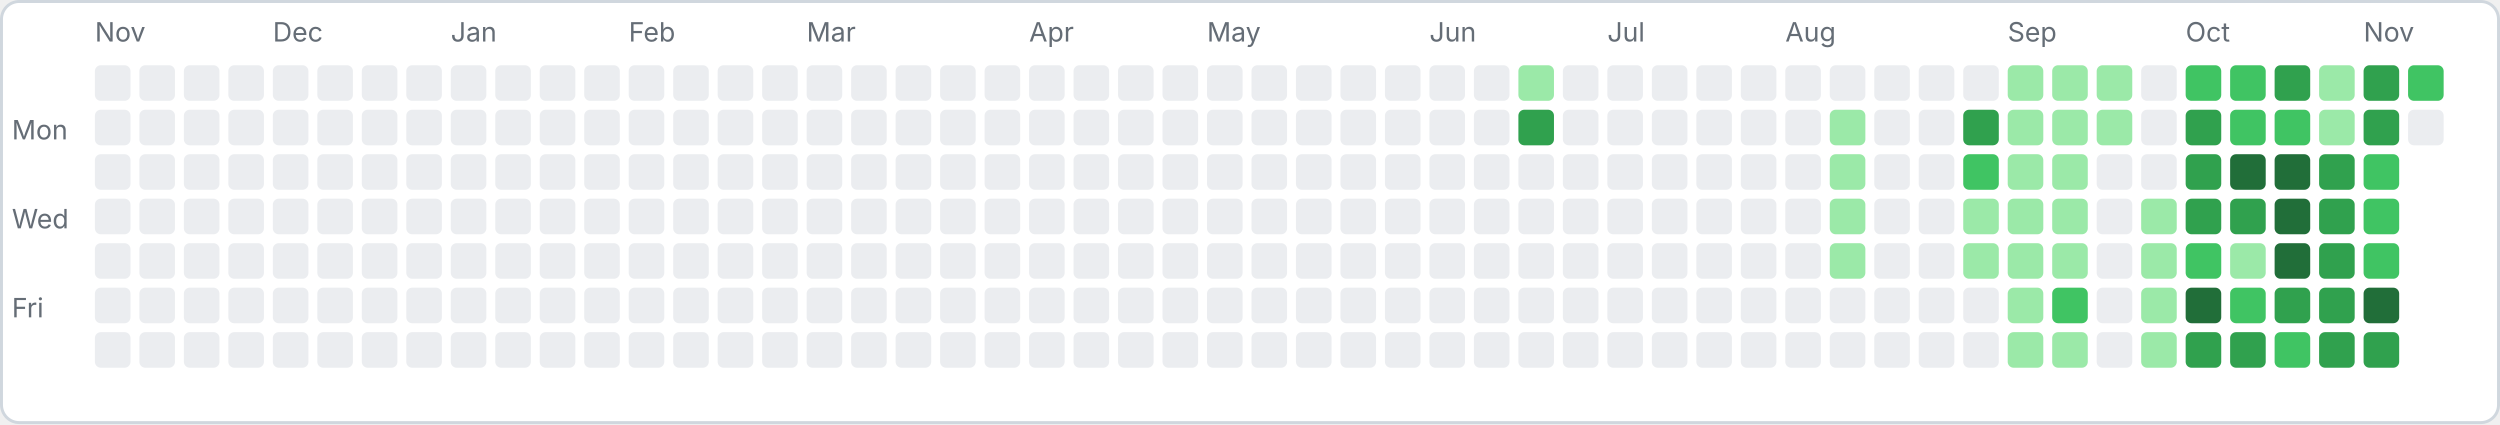
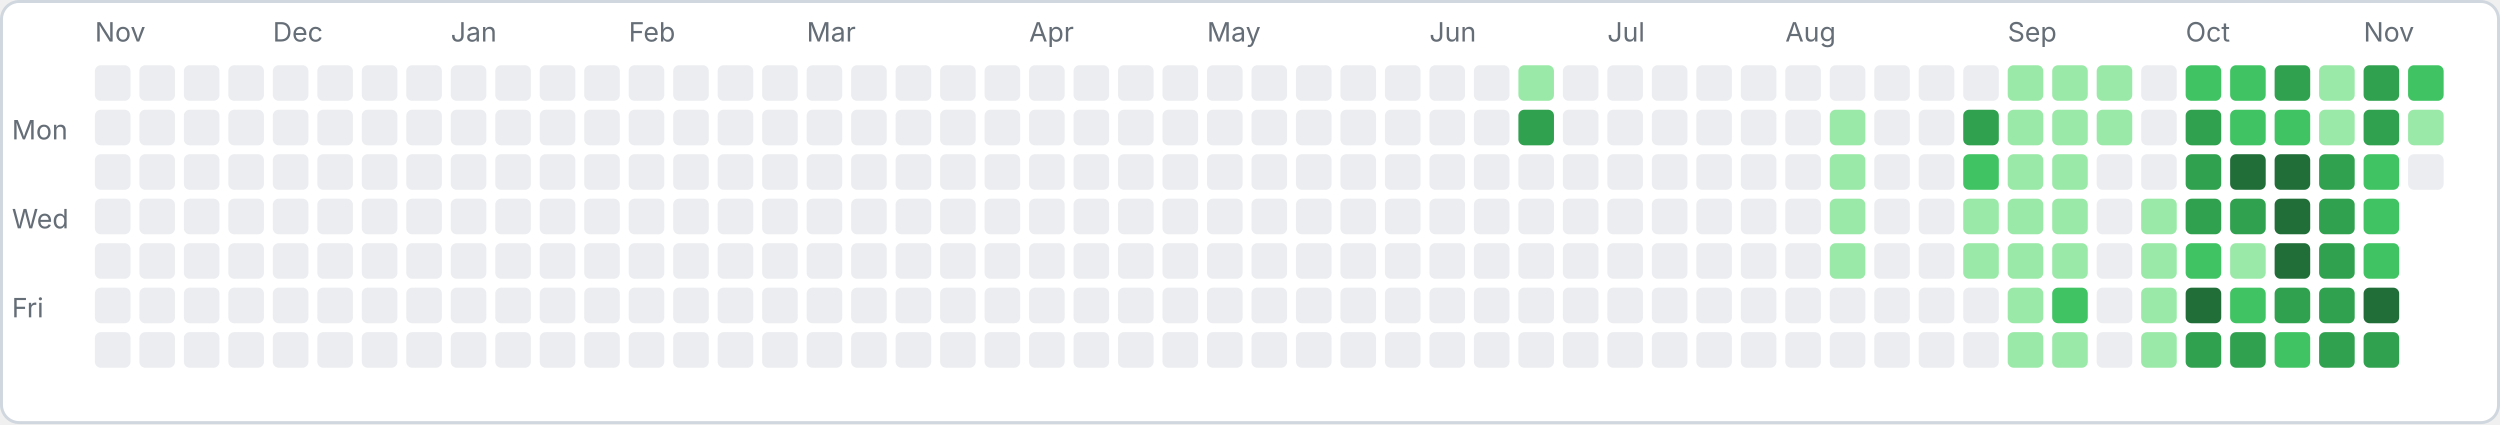
<svg xmlns="http://www.w3.org/2000/svg" width="843" height="143" viewBox="0 0 843 143">
  <rect x="0.5" y="0.5" width="842" height="142" rx="6" fill="#ffffff" stroke="#d0d7de" />
  <text x="4" y="47" font-family="-apple-system,sans-serif" font-size="9" fill="#656d76">Mon</text>
  <text x="4" y="77" font-family="-apple-system,sans-serif" font-size="9" fill="#656d76">Wed</text>
  <text x="4" y="107" font-family="-apple-system,sans-serif" font-size="9" fill="#656d76">Fri</text>
  <rect x="32" y="22" width="12" height="12" rx="2" fill="#ebedf0" />
  <rect x="32" y="37" width="12" height="12" rx="2" fill="#ebedf0" />
  <rect x="32" y="52" width="12" height="12" rx="2" fill="#ebedf0" />
  <rect x="32" y="67" width="12" height="12" rx="2" fill="#ebedf0" />
  <rect x="32" y="82" width="12" height="12" rx="2" fill="#ebedf0" />
  <rect x="32" y="97" width="12" height="12" rx="2" fill="#ebedf0" />
  <rect x="32" y="112" width="12" height="12" rx="2" fill="#ebedf0" />
  <text x="32" y="14" font-family="-apple-system,sans-serif" font-size="9" fill="#656d76">Nov</text>
  <rect x="47" y="22" width="12" height="12" rx="2" fill="#ebedf0" />
  <rect x="47" y="37" width="12" height="12" rx="2" fill="#ebedf0" />
  <rect x="47" y="52" width="12" height="12" rx="2" fill="#ebedf0" />
  <rect x="47" y="67" width="12" height="12" rx="2" fill="#ebedf0" />
  <rect x="47" y="82" width="12" height="12" rx="2" fill="#ebedf0" />
  <rect x="47" y="97" width="12" height="12" rx="2" fill="#ebedf0" />
  <rect x="47" y="112" width="12" height="12" rx="2" fill="#ebedf0" />
  <rect x="62" y="22" width="12" height="12" rx="2" fill="#ebedf0" />
  <rect x="62" y="37" width="12" height="12" rx="2" fill="#ebedf0" />
  <rect x="62" y="52" width="12" height="12" rx="2" fill="#ebedf0" />
  <rect x="62" y="67" width="12" height="12" rx="2" fill="#ebedf0" />
  <rect x="62" y="82" width="12" height="12" rx="2" fill="#ebedf0" />
  <rect x="62" y="97" width="12" height="12" rx="2" fill="#ebedf0" />
  <rect x="62" y="112" width="12" height="12" rx="2" fill="#ebedf0" />
  <rect x="77" y="22" width="12" height="12" rx="2" fill="#ebedf0" />
  <rect x="77" y="37" width="12" height="12" rx="2" fill="#ebedf0" />
  <rect x="77" y="52" width="12" height="12" rx="2" fill="#ebedf0" />
  <rect x="77" y="67" width="12" height="12" rx="2" fill="#ebedf0" />
  <rect x="77" y="82" width="12" height="12" rx="2" fill="#ebedf0" />
  <rect x="77" y="97" width="12" height="12" rx="2" fill="#ebedf0" />
  <rect x="77" y="112" width="12" height="12" rx="2" fill="#ebedf0" />
  <rect x="92" y="22" width="12" height="12" rx="2" fill="#ebedf0" />
  <rect x="92" y="37" width="12" height="12" rx="2" fill="#ebedf0" />
  <rect x="92" y="52" width="12" height="12" rx="2" fill="#ebedf0" />
  <rect x="92" y="67" width="12" height="12" rx="2" fill="#ebedf0" />
  <rect x="92" y="82" width="12" height="12" rx="2" fill="#ebedf0" />
  <rect x="92" y="97" width="12" height="12" rx="2" fill="#ebedf0" />
  <rect x="92" y="112" width="12" height="12" rx="2" fill="#ebedf0" />
  <text x="92" y="14" font-family="-apple-system,sans-serif" font-size="9" fill="#656d76">Dec</text>
  <rect x="107" y="22" width="12" height="12" rx="2" fill="#ebedf0" />
  <rect x="107" y="37" width="12" height="12" rx="2" fill="#ebedf0" />
  <rect x="107" y="52" width="12" height="12" rx="2" fill="#ebedf0" />
  <rect x="107" y="67" width="12" height="12" rx="2" fill="#ebedf0" />
  <rect x="107" y="82" width="12" height="12" rx="2" fill="#ebedf0" />
  <rect x="107" y="97" width="12" height="12" rx="2" fill="#ebedf0" />
  <rect x="107" y="112" width="12" height="12" rx="2" fill="#ebedf0" />
  <rect x="122" y="22" width="12" height="12" rx="2" fill="#ebedf0" />
  <rect x="122" y="37" width="12" height="12" rx="2" fill="#ebedf0" />
  <rect x="122" y="52" width="12" height="12" rx="2" fill="#ebedf0" />
  <rect x="122" y="67" width="12" height="12" rx="2" fill="#ebedf0" />
  <rect x="122" y="82" width="12" height="12" rx="2" fill="#ebedf0" />
  <rect x="122" y="97" width="12" height="12" rx="2" fill="#ebedf0" />
  <rect x="122" y="112" width="12" height="12" rx="2" fill="#ebedf0" />
  <rect x="137" y="22" width="12" height="12" rx="2" fill="#ebedf0" />
  <rect x="137" y="37" width="12" height="12" rx="2" fill="#ebedf0" />
  <rect x="137" y="52" width="12" height="12" rx="2" fill="#ebedf0" />
  <rect x="137" y="67" width="12" height="12" rx="2" fill="#ebedf0" />
  <rect x="137" y="82" width="12" height="12" rx="2" fill="#ebedf0" />
  <rect x="137" y="97" width="12" height="12" rx="2" fill="#ebedf0" />
  <rect x="137" y="112" width="12" height="12" rx="2" fill="#ebedf0" />
  <rect x="152" y="22" width="12" height="12" rx="2" fill="#ebedf0" />
  <rect x="152" y="37" width="12" height="12" rx="2" fill="#ebedf0" />
  <rect x="152" y="52" width="12" height="12" rx="2" fill="#ebedf0" />
  <rect x="152" y="67" width="12" height="12" rx="2" fill="#ebedf0" />
  <rect x="152" y="82" width="12" height="12" rx="2" fill="#ebedf0" />
  <rect x="152" y="97" width="12" height="12" rx="2" fill="#ebedf0" />
  <rect x="152" y="112" width="12" height="12" rx="2" fill="#ebedf0" />
  <text x="152" y="14" font-family="-apple-system,sans-serif" font-size="9" fill="#656d76">Jan</text>
  <rect x="167" y="22" width="12" height="12" rx="2" fill="#ebedf0" />
  <rect x="167" y="37" width="12" height="12" rx="2" fill="#ebedf0" />
  <rect x="167" y="52" width="12" height="12" rx="2" fill="#ebedf0" />
  <rect x="167" y="67" width="12" height="12" rx="2" fill="#ebedf0" />
  <rect x="167" y="82" width="12" height="12" rx="2" fill="#ebedf0" />
  <rect x="167" y="97" width="12" height="12" rx="2" fill="#ebedf0" />
  <rect x="167" y="112" width="12" height="12" rx="2" fill="#ebedf0" />
  <rect x="182" y="22" width="12" height="12" rx="2" fill="#ebedf0" />
  <rect x="182" y="37" width="12" height="12" rx="2" fill="#ebedf0" />
  <rect x="182" y="52" width="12" height="12" rx="2" fill="#ebedf0" />
  <rect x="182" y="67" width="12" height="12" rx="2" fill="#ebedf0" />
  <rect x="182" y="82" width="12" height="12" rx="2" fill="#ebedf0" />
  <rect x="182" y="97" width="12" height="12" rx="2" fill="#ebedf0" />
  <rect x="182" y="112" width="12" height="12" rx="2" fill="#ebedf0" />
  <rect x="197" y="22" width="12" height="12" rx="2" fill="#ebedf0" />
  <rect x="197" y="37" width="12" height="12" rx="2" fill="#ebedf0" />
  <rect x="197" y="52" width="12" height="12" rx="2" fill="#ebedf0" />
  <rect x="197" y="67" width="12" height="12" rx="2" fill="#ebedf0" />
  <rect x="197" y="82" width="12" height="12" rx="2" fill="#ebedf0" />
  <rect x="197" y="97" width="12" height="12" rx="2" fill="#ebedf0" />
  <rect x="197" y="112" width="12" height="12" rx="2" fill="#ebedf0" />
  <rect x="212" y="22" width="12" height="12" rx="2" fill="#ebedf0" />
  <rect x="212" y="37" width="12" height="12" rx="2" fill="#ebedf0" />
  <rect x="212" y="52" width="12" height="12" rx="2" fill="#ebedf0" />
  <rect x="212" y="67" width="12" height="12" rx="2" fill="#ebedf0" />
  <rect x="212" y="82" width="12" height="12" rx="2" fill="#ebedf0" />
  <rect x="212" y="97" width="12" height="12" rx="2" fill="#ebedf0" />
  <rect x="212" y="112" width="12" height="12" rx="2" fill="#ebedf0" />
  <text x="212" y="14" font-family="-apple-system,sans-serif" font-size="9" fill="#656d76">Feb</text>
  <rect x="227" y="22" width="12" height="12" rx="2" fill="#ebedf0" />
  <rect x="227" y="37" width="12" height="12" rx="2" fill="#ebedf0" />
  <rect x="227" y="52" width="12" height="12" rx="2" fill="#ebedf0" />
  <rect x="227" y="67" width="12" height="12" rx="2" fill="#ebedf0" />
  <rect x="227" y="82" width="12" height="12" rx="2" fill="#ebedf0" />
  <rect x="227" y="97" width="12" height="12" rx="2" fill="#ebedf0" />
  <rect x="227" y="112" width="12" height="12" rx="2" fill="#ebedf0" />
  <rect x="242" y="22" width="12" height="12" rx="2" fill="#ebedf0" />
  <rect x="242" y="37" width="12" height="12" rx="2" fill="#ebedf0" />
  <rect x="242" y="52" width="12" height="12" rx="2" fill="#ebedf0" />
  <rect x="242" y="67" width="12" height="12" rx="2" fill="#ebedf0" />
  <rect x="242" y="82" width="12" height="12" rx="2" fill="#ebedf0" />
  <rect x="242" y="97" width="12" height="12" rx="2" fill="#ebedf0" />
  <rect x="242" y="112" width="12" height="12" rx="2" fill="#ebedf0" />
  <rect x="257" y="22" width="12" height="12" rx="2" fill="#ebedf0" />
  <rect x="257" y="37" width="12" height="12" rx="2" fill="#ebedf0" />
  <rect x="257" y="52" width="12" height="12" rx="2" fill="#ebedf0" />
  <rect x="257" y="67" width="12" height="12" rx="2" fill="#ebedf0" />
  <rect x="257" y="82" width="12" height="12" rx="2" fill="#ebedf0" />
  <rect x="257" y="97" width="12" height="12" rx="2" fill="#ebedf0" />
  <rect x="257" y="112" width="12" height="12" rx="2" fill="#ebedf0" />
  <rect x="272" y="22" width="12" height="12" rx="2" fill="#ebedf0" />
  <rect x="272" y="37" width="12" height="12" rx="2" fill="#ebedf0" />
  <rect x="272" y="52" width="12" height="12" rx="2" fill="#ebedf0" />
  <rect x="272" y="67" width="12" height="12" rx="2" fill="#ebedf0" />
  <rect x="272" y="82" width="12" height="12" rx="2" fill="#ebedf0" />
  <rect x="272" y="97" width="12" height="12" rx="2" fill="#ebedf0" />
  <rect x="272" y="112" width="12" height="12" rx="2" fill="#ebedf0" />
  <text x="272" y="14" font-family="-apple-system,sans-serif" font-size="9" fill="#656d76">Mar</text>
  <rect x="287" y="22" width="12" height="12" rx="2" fill="#ebedf0" />
  <rect x="287" y="37" width="12" height="12" rx="2" fill="#ebedf0" />
  <rect x="287" y="52" width="12" height="12" rx="2" fill="#ebedf0" />
  <rect x="287" y="67" width="12" height="12" rx="2" fill="#ebedf0" />
  <rect x="287" y="82" width="12" height="12" rx="2" fill="#ebedf0" />
  <rect x="287" y="97" width="12" height="12" rx="2" fill="#ebedf0" />
  <rect x="287" y="112" width="12" height="12" rx="2" fill="#ebedf0" />
  <rect x="302" y="22" width="12" height="12" rx="2" fill="#ebedf0" />
  <rect x="302" y="37" width="12" height="12" rx="2" fill="#ebedf0" />
  <rect x="302" y="52" width="12" height="12" rx="2" fill="#ebedf0" />
  <rect x="302" y="67" width="12" height="12" rx="2" fill="#ebedf0" />
  <rect x="302" y="82" width="12" height="12" rx="2" fill="#ebedf0" />
  <rect x="302" y="97" width="12" height="12" rx="2" fill="#ebedf0" />
  <rect x="302" y="112" width="12" height="12" rx="2" fill="#ebedf0" />
  <rect x="317" y="22" width="12" height="12" rx="2" fill="#ebedf0" />
  <rect x="317" y="37" width="12" height="12" rx="2" fill="#ebedf0" />
  <rect x="317" y="52" width="12" height="12" rx="2" fill="#ebedf0" />
  <rect x="317" y="67" width="12" height="12" rx="2" fill="#ebedf0" />
  <rect x="317" y="82" width="12" height="12" rx="2" fill="#ebedf0" />
  <rect x="317" y="97" width="12" height="12" rx="2" fill="#ebedf0" />
  <rect x="317" y="112" width="12" height="12" rx="2" fill="#ebedf0" />
  <rect x="332" y="22" width="12" height="12" rx="2" fill="#ebedf0" />
  <rect x="332" y="37" width="12" height="12" rx="2" fill="#ebedf0" />
  <rect x="332" y="52" width="12" height="12" rx="2" fill="#ebedf0" />
  <rect x="332" y="67" width="12" height="12" rx="2" fill="#ebedf0" />
  <rect x="332" y="82" width="12" height="12" rx="2" fill="#ebedf0" />
  <rect x="332" y="97" width="12" height="12" rx="2" fill="#ebedf0" />
  <rect x="332" y="112" width="12" height="12" rx="2" fill="#ebedf0" />
  <rect x="347" y="22" width="12" height="12" rx="2" fill="#ebedf0" />
  <rect x="347" y="37" width="12" height="12" rx="2" fill="#ebedf0" />
  <rect x="347" y="52" width="12" height="12" rx="2" fill="#ebedf0" />
  <rect x="347" y="67" width="12" height="12" rx="2" fill="#ebedf0" />
  <rect x="347" y="82" width="12" height="12" rx="2" fill="#ebedf0" />
  <rect x="347" y="97" width="12" height="12" rx="2" fill="#ebedf0" />
  <rect x="347" y="112" width="12" height="12" rx="2" fill="#ebedf0" />
  <text x="347" y="14" font-family="-apple-system,sans-serif" font-size="9" fill="#656d76">Apr</text>
  <rect x="362" y="22" width="12" height="12" rx="2" fill="#ebedf0" />
  <rect x="362" y="37" width="12" height="12" rx="2" fill="#ebedf0" />
  <rect x="362" y="52" width="12" height="12" rx="2" fill="#ebedf0" />
  <rect x="362" y="67" width="12" height="12" rx="2" fill="#ebedf0" />
  <rect x="362" y="82" width="12" height="12" rx="2" fill="#ebedf0" />
  <rect x="362" y="97" width="12" height="12" rx="2" fill="#ebedf0" />
  <rect x="362" y="112" width="12" height="12" rx="2" fill="#ebedf0" />
  <rect x="377" y="22" width="12" height="12" rx="2" fill="#ebedf0" />
  <rect x="377" y="37" width="12" height="12" rx="2" fill="#ebedf0" />
  <rect x="377" y="52" width="12" height="12" rx="2" fill="#ebedf0" />
  <rect x="377" y="67" width="12" height="12" rx="2" fill="#ebedf0" />
  <rect x="377" y="82" width="12" height="12" rx="2" fill="#ebedf0" />
  <rect x="377" y="97" width="12" height="12" rx="2" fill="#ebedf0" />
  <rect x="377" y="112" width="12" height="12" rx="2" fill="#ebedf0" />
  <rect x="392" y="22" width="12" height="12" rx="2" fill="#ebedf0" />
  <rect x="392" y="37" width="12" height="12" rx="2" fill="#ebedf0" />
  <rect x="392" y="52" width="12" height="12" rx="2" fill="#ebedf0" />
  <rect x="392" y="67" width="12" height="12" rx="2" fill="#ebedf0" />
  <rect x="392" y="82" width="12" height="12" rx="2" fill="#ebedf0" />
  <rect x="392" y="97" width="12" height="12" rx="2" fill="#ebedf0" />
  <rect x="392" y="112" width="12" height="12" rx="2" fill="#ebedf0" />
  <rect x="407" y="22" width="12" height="12" rx="2" fill="#ebedf0" />
  <rect x="407" y="37" width="12" height="12" rx="2" fill="#ebedf0" />
  <rect x="407" y="52" width="12" height="12" rx="2" fill="#ebedf0" />
  <rect x="407" y="67" width="12" height="12" rx="2" fill="#ebedf0" />
  <rect x="407" y="82" width="12" height="12" rx="2" fill="#ebedf0" />
  <rect x="407" y="97" width="12" height="12" rx="2" fill="#ebedf0" />
  <rect x="407" y="112" width="12" height="12" rx="2" fill="#ebedf0" />
  <text x="407" y="14" font-family="-apple-system,sans-serif" font-size="9" fill="#656d76">May</text>
  <rect x="422" y="22" width="12" height="12" rx="2" fill="#ebedf0" />
  <rect x="422" y="37" width="12" height="12" rx="2" fill="#ebedf0" />
  <rect x="422" y="52" width="12" height="12" rx="2" fill="#ebedf0" />
  <rect x="422" y="67" width="12" height="12" rx="2" fill="#ebedf0" />
  <rect x="422" y="82" width="12" height="12" rx="2" fill="#ebedf0" />
  <rect x="422" y="97" width="12" height="12" rx="2" fill="#ebedf0" />
  <rect x="422" y="112" width="12" height="12" rx="2" fill="#ebedf0" />
  <rect x="437" y="22" width="12" height="12" rx="2" fill="#ebedf0" />
  <rect x="437" y="37" width="12" height="12" rx="2" fill="#ebedf0" />
  <rect x="437" y="52" width="12" height="12" rx="2" fill="#ebedf0" />
  <rect x="437" y="67" width="12" height="12" rx="2" fill="#ebedf0" />
  <rect x="437" y="82" width="12" height="12" rx="2" fill="#ebedf0" />
  <rect x="437" y="97" width="12" height="12" rx="2" fill="#ebedf0" />
  <rect x="437" y="112" width="12" height="12" rx="2" fill="#ebedf0" />
  <rect x="452" y="22" width="12" height="12" rx="2" fill="#ebedf0" />
  <rect x="452" y="37" width="12" height="12" rx="2" fill="#ebedf0" />
  <rect x="452" y="52" width="12" height="12" rx="2" fill="#ebedf0" />
  <rect x="452" y="67" width="12" height="12" rx="2" fill="#ebedf0" />
  <rect x="452" y="82" width="12" height="12" rx="2" fill="#ebedf0" />
  <rect x="452" y="97" width="12" height="12" rx="2" fill="#ebedf0" />
  <rect x="452" y="112" width="12" height="12" rx="2" fill="#ebedf0" />
  <rect x="467" y="22" width="12" height="12" rx="2" fill="#ebedf0" />
  <rect x="467" y="37" width="12" height="12" rx="2" fill="#ebedf0" />
  <rect x="467" y="52" width="12" height="12" rx="2" fill="#ebedf0" />
  <rect x="467" y="67" width="12" height="12" rx="2" fill="#ebedf0" />
  <rect x="467" y="82" width="12" height="12" rx="2" fill="#ebedf0" />
  <rect x="467" y="97" width="12" height="12" rx="2" fill="#ebedf0" />
  <rect x="467" y="112" width="12" height="12" rx="2" fill="#ebedf0" />
  <rect x="482" y="22" width="12" height="12" rx="2" fill="#ebedf0" />
  <rect x="482" y="37" width="12" height="12" rx="2" fill="#ebedf0" />
  <rect x="482" y="52" width="12" height="12" rx="2" fill="#ebedf0" />
  <rect x="482" y="67" width="12" height="12" rx="2" fill="#ebedf0" />
  <rect x="482" y="82" width="12" height="12" rx="2" fill="#ebedf0" />
  <rect x="482" y="97" width="12" height="12" rx="2" fill="#ebedf0" />
  <rect x="482" y="112" width="12" height="12" rx="2" fill="#ebedf0" />
  <text x="482" y="14" font-family="-apple-system,sans-serif" font-size="9" fill="#656d76">Jun</text>
  <rect x="497" y="22" width="12" height="12" rx="2" fill="#ebedf0" />
  <rect x="497" y="37" width="12" height="12" rx="2" fill="#ebedf0" />
  <rect x="497" y="52" width="12" height="12" rx="2" fill="#ebedf0" />
  <rect x="497" y="67" width="12" height="12" rx="2" fill="#ebedf0" />
  <rect x="497" y="82" width="12" height="12" rx="2" fill="#ebedf0" />
  <rect x="497" y="97" width="12" height="12" rx="2" fill="#ebedf0" />
  <rect x="497" y="112" width="12" height="12" rx="2" fill="#ebedf0" />
  <rect x="512" y="22" width="12" height="12" rx="2" fill="#9be9a8" />
  <rect x="512" y="37" width="12" height="12" rx="2" fill="#30a14e" />
  <rect x="512" y="52" width="12" height="12" rx="2" fill="#ebedf0" />
  <rect x="512" y="67" width="12" height="12" rx="2" fill="#ebedf0" />
  <rect x="512" y="82" width="12" height="12" rx="2" fill="#ebedf0" />
  <rect x="512" y="97" width="12" height="12" rx="2" fill="#ebedf0" />
  <rect x="512" y="112" width="12" height="12" rx="2" fill="#ebedf0" />
  <rect x="527" y="22" width="12" height="12" rx="2" fill="#ebedf0" />
  <rect x="527" y="37" width="12" height="12" rx="2" fill="#ebedf0" />
  <rect x="527" y="52" width="12" height="12" rx="2" fill="#ebedf0" />
  <rect x="527" y="67" width="12" height="12" rx="2" fill="#ebedf0" />
  <rect x="527" y="82" width="12" height="12" rx="2" fill="#ebedf0" />
  <rect x="527" y="97" width="12" height="12" rx="2" fill="#ebedf0" />
  <rect x="527" y="112" width="12" height="12" rx="2" fill="#ebedf0" />
  <rect x="542" y="22" width="12" height="12" rx="2" fill="#ebedf0" />
  <rect x="542" y="37" width="12" height="12" rx="2" fill="#ebedf0" />
  <rect x="542" y="52" width="12" height="12" rx="2" fill="#ebedf0" />
  <rect x="542" y="67" width="12" height="12" rx="2" fill="#ebedf0" />
  <rect x="542" y="82" width="12" height="12" rx="2" fill="#ebedf0" />
  <rect x="542" y="97" width="12" height="12" rx="2" fill="#ebedf0" />
  <rect x="542" y="112" width="12" height="12" rx="2" fill="#ebedf0" />
  <text x="542" y="14" font-family="-apple-system,sans-serif" font-size="9" fill="#656d76">Jul</text>
  <rect x="557" y="22" width="12" height="12" rx="2" fill="#ebedf0" />
  <rect x="557" y="37" width="12" height="12" rx="2" fill="#ebedf0" />
  <rect x="557" y="52" width="12" height="12" rx="2" fill="#ebedf0" />
  <rect x="557" y="67" width="12" height="12" rx="2" fill="#ebedf0" />
  <rect x="557" y="82" width="12" height="12" rx="2" fill="#ebedf0" />
  <rect x="557" y="97" width="12" height="12" rx="2" fill="#ebedf0" />
  <rect x="557" y="112" width="12" height="12" rx="2" fill="#ebedf0" />
  <rect x="572" y="22" width="12" height="12" rx="2" fill="#ebedf0" />
  <rect x="572" y="37" width="12" height="12" rx="2" fill="#ebedf0" />
  <rect x="572" y="52" width="12" height="12" rx="2" fill="#ebedf0" />
  <rect x="572" y="67" width="12" height="12" rx="2" fill="#ebedf0" />
  <rect x="572" y="82" width="12" height="12" rx="2" fill="#ebedf0" />
  <rect x="572" y="97" width="12" height="12" rx="2" fill="#ebedf0" />
  <rect x="572" y="112" width="12" height="12" rx="2" fill="#ebedf0" />
  <rect x="587" y="22" width="12" height="12" rx="2" fill="#ebedf0" />
  <rect x="587" y="37" width="12" height="12" rx="2" fill="#ebedf0" />
  <rect x="587" y="52" width="12" height="12" rx="2" fill="#ebedf0" />
  <rect x="587" y="67" width="12" height="12" rx="2" fill="#ebedf0" />
  <rect x="587" y="82" width="12" height="12" rx="2" fill="#ebedf0" />
  <rect x="587" y="97" width="12" height="12" rx="2" fill="#ebedf0" />
  <rect x="587" y="112" width="12" height="12" rx="2" fill="#ebedf0" />
  <rect x="602" y="22" width="12" height="12" rx="2" fill="#ebedf0" />
  <rect x="602" y="37" width="12" height="12" rx="2" fill="#ebedf0" />
  <rect x="602" y="52" width="12" height="12" rx="2" fill="#ebedf0" />
  <rect x="602" y="67" width="12" height="12" rx="2" fill="#ebedf0" />
  <rect x="602" y="82" width="12" height="12" rx="2" fill="#ebedf0" />
  <rect x="602" y="97" width="12" height="12" rx="2" fill="#ebedf0" />
  <rect x="602" y="112" width="12" height="12" rx="2" fill="#ebedf0" />
  <text x="602" y="14" font-family="-apple-system,sans-serif" font-size="9" fill="#656d76">Aug</text>
  <rect x="617" y="22" width="12" height="12" rx="2" fill="#ebedf0" />
  <rect x="617" y="37" width="12" height="12" rx="2" fill="#9be9a8" />
  <rect x="617" y="52" width="12" height="12" rx="2" fill="#9be9a8" />
  <rect x="617" y="67" width="12" height="12" rx="2" fill="#9be9a8" />
  <rect x="617" y="82" width="12" height="12" rx="2" fill="#9be9a8" />
  <rect x="617" y="97" width="12" height="12" rx="2" fill="#ebedf0" />
  <rect x="617" y="112" width="12" height="12" rx="2" fill="#ebedf0" />
  <rect x="632" y="22" width="12" height="12" rx="2" fill="#ebedf0" />
  <rect x="632" y="37" width="12" height="12" rx="2" fill="#ebedf0" />
  <rect x="632" y="52" width="12" height="12" rx="2" fill="#ebedf0" />
  <rect x="632" y="67" width="12" height="12" rx="2" fill="#ebedf0" />
  <rect x="632" y="82" width="12" height="12" rx="2" fill="#ebedf0" />
  <rect x="632" y="97" width="12" height="12" rx="2" fill="#ebedf0" />
  <rect x="632" y="112" width="12" height="12" rx="2" fill="#ebedf0" />
  <rect x="647" y="22" width="12" height="12" rx="2" fill="#ebedf0" />
  <rect x="647" y="37" width="12" height="12" rx="2" fill="#ebedf0" />
  <rect x="647" y="52" width="12" height="12" rx="2" fill="#ebedf0" />
  <rect x="647" y="67" width="12" height="12" rx="2" fill="#ebedf0" />
  <rect x="647" y="82" width="12" height="12" rx="2" fill="#ebedf0" />
  <rect x="647" y="97" width="12" height="12" rx="2" fill="#ebedf0" />
  <rect x="647" y="112" width="12" height="12" rx="2" fill="#ebedf0" />
  <rect x="662" y="22" width="12" height="12" rx="2" fill="#ebedf0" />
  <rect x="662" y="37" width="12" height="12" rx="2" fill="#30a14e" />
  <rect x="662" y="52" width="12" height="12" rx="2" fill="#40c463" />
  <rect x="662" y="67" width="12" height="12" rx="2" fill="#9be9a8" />
  <rect x="662" y="82" width="12" height="12" rx="2" fill="#9be9a8" />
  <rect x="662" y="97" width="12" height="12" rx="2" fill="#ebedf0" />
  <rect x="662" y="112" width="12" height="12" rx="2" fill="#ebedf0" />
  <rect x="677" y="22" width="12" height="12" rx="2" fill="#9be9a8" />
  <rect x="677" y="37" width="12" height="12" rx="2" fill="#9be9a8" />
  <rect x="677" y="52" width="12" height="12" rx="2" fill="#9be9a8" />
  <rect x="677" y="67" width="12" height="12" rx="2" fill="#9be9a8" />
  <rect x="677" y="82" width="12" height="12" rx="2" fill="#9be9a8" />
  <rect x="677" y="97" width="12" height="12" rx="2" fill="#9be9a8" />
  <rect x="677" y="112" width="12" height="12" rx="2" fill="#9be9a8" />
  <text x="677" y="14" font-family="-apple-system,sans-serif" font-size="9" fill="#656d76">Sep</text>
  <rect x="692" y="22" width="12" height="12" rx="2" fill="#9be9a8" />
  <rect x="692" y="37" width="12" height="12" rx="2" fill="#9be9a8" />
  <rect x="692" y="52" width="12" height="12" rx="2" fill="#9be9a8" />
  <rect x="692" y="67" width="12" height="12" rx="2" fill="#9be9a8" />
  <rect x="692" y="82" width="12" height="12" rx="2" fill="#9be9a8" />
  <rect x="692" y="97" width="12" height="12" rx="2" fill="#40c463" />
  <rect x="692" y="112" width="12" height="12" rx="2" fill="#9be9a8" />
  <rect x="707" y="22" width="12" height="12" rx="2" fill="#9be9a8" />
  <rect x="707" y="37" width="12" height="12" rx="2" fill="#9be9a8" />
  <rect x="707" y="52" width="12" height="12" rx="2" fill="#ebedf0" />
  <rect x="707" y="67" width="12" height="12" rx="2" fill="#ebedf0" />
  <rect x="707" y="82" width="12" height="12" rx="2" fill="#ebedf0" />
  <rect x="707" y="97" width="12" height="12" rx="2" fill="#ebedf0" />
  <rect x="707" y="112" width="12" height="12" rx="2" fill="#ebedf0" />
  <rect x="722" y="22" width="12" height="12" rx="2" fill="#ebedf0" />
  <rect x="722" y="37" width="12" height="12" rx="2" fill="#ebedf0" />
  <rect x="722" y="52" width="12" height="12" rx="2" fill="#ebedf0" />
  <rect x="722" y="67" width="12" height="12" rx="2" fill="#9be9a8" />
  <rect x="722" y="82" width="12" height="12" rx="2" fill="#9be9a8" />
  <rect x="722" y="97" width="12" height="12" rx="2" fill="#9be9a8" />
  <rect x="722" y="112" width="12" height="12" rx="2" fill="#9be9a8" />
  <rect x="737" y="22" width="12" height="12" rx="2" fill="#40c463" />
  <rect x="737" y="37" width="12" height="12" rx="2" fill="#30a14e" />
  <rect x="737" y="52" width="12" height="12" rx="2" fill="#30a14e" />
  <rect x="737" y="67" width="12" height="12" rx="2" fill="#30a14e" />
  <rect x="737" y="82" width="12" height="12" rx="2" fill="#40c463" />
  <rect x="737" y="97" width="12" height="12" rx="2" fill="#216e39" />
  <rect x="737" y="112" width="12" height="12" rx="2" fill="#30a14e" />
  <text x="737" y="14" font-family="-apple-system,sans-serif" font-size="9" fill="#656d76">Oct</text>
  <rect x="752" y="22" width="12" height="12" rx="2" fill="#40c463" />
  <rect x="752" y="37" width="12" height="12" rx="2" fill="#40c463" />
  <rect x="752" y="52" width="12" height="12" rx="2" fill="#216e39" />
  <rect x="752" y="67" width="12" height="12" rx="2" fill="#30a14e" />
  <rect x="752" y="82" width="12" height="12" rx="2" fill="#9be9a8" />
  <rect x="752" y="97" width="12" height="12" rx="2" fill="#40c463" />
  <rect x="752" y="112" width="12" height="12" rx="2" fill="#30a14e" />
  <rect x="767" y="22" width="12" height="12" rx="2" fill="#30a14e" />
  <rect x="767" y="37" width="12" height="12" rx="2" fill="#40c463" />
  <rect x="767" y="52" width="12" height="12" rx="2" fill="#216e39" />
  <rect x="767" y="67" width="12" height="12" rx="2" fill="#216e39" />
  <rect x="767" y="82" width="12" height="12" rx="2" fill="#216e39" />
  <rect x="767" y="97" width="12" height="12" rx="2" fill="#30a14e" />
  <rect x="767" y="112" width="12" height="12" rx="2" fill="#40c463" />
  <rect x="782" y="22" width="12" height="12" rx="2" fill="#9be9a8" />
  <rect x="782" y="37" width="12" height="12" rx="2" fill="#9be9a8" />
  <rect x="782" y="52" width="12" height="12" rx="2" fill="#30a14e" />
  <rect x="782" y="67" width="12" height="12" rx="2" fill="#30a14e" />
  <rect x="782" y="82" width="12" height="12" rx="2" fill="#30a14e" />
  <rect x="782" y="97" width="12" height="12" rx="2" fill="#30a14e" />
  <rect x="782" y="112" width="12" height="12" rx="2" fill="#30a14e" />
  <rect x="797" y="22" width="12" height="12" rx="2" fill="#30a14e" />
  <rect x="797" y="37" width="12" height="12" rx="2" fill="#30a14e" />
  <rect x="797" y="52" width="12" height="12" rx="2" fill="#40c463" />
  <rect x="797" y="67" width="12" height="12" rx="2" fill="#40c463" />
  <rect x="797" y="82" width="12" height="12" rx="2" fill="#40c463" />
  <rect x="797" y="97" width="12" height="12" rx="2" fill="#216e39" />
  <rect x="797" y="112" width="12" height="12" rx="2" fill="#30a14e" />
  <text x="797" y="14" font-family="-apple-system,sans-serif" font-size="9" fill="#656d76">Nov</text>
  <rect x="812" y="22" width="12" height="12" rx="2" fill="#40c463" />
-   <rect x="812" y="37" width="12" height="12" rx="2" fill="#ebedf0" />
+   <rect x="812" y="37" width="12" height="12" rx="2" fill="#9be9a8" />
+   <rect x="812" y="52" width="12" height="12" rx="2" fill="#ebedf0" />
</svg>
